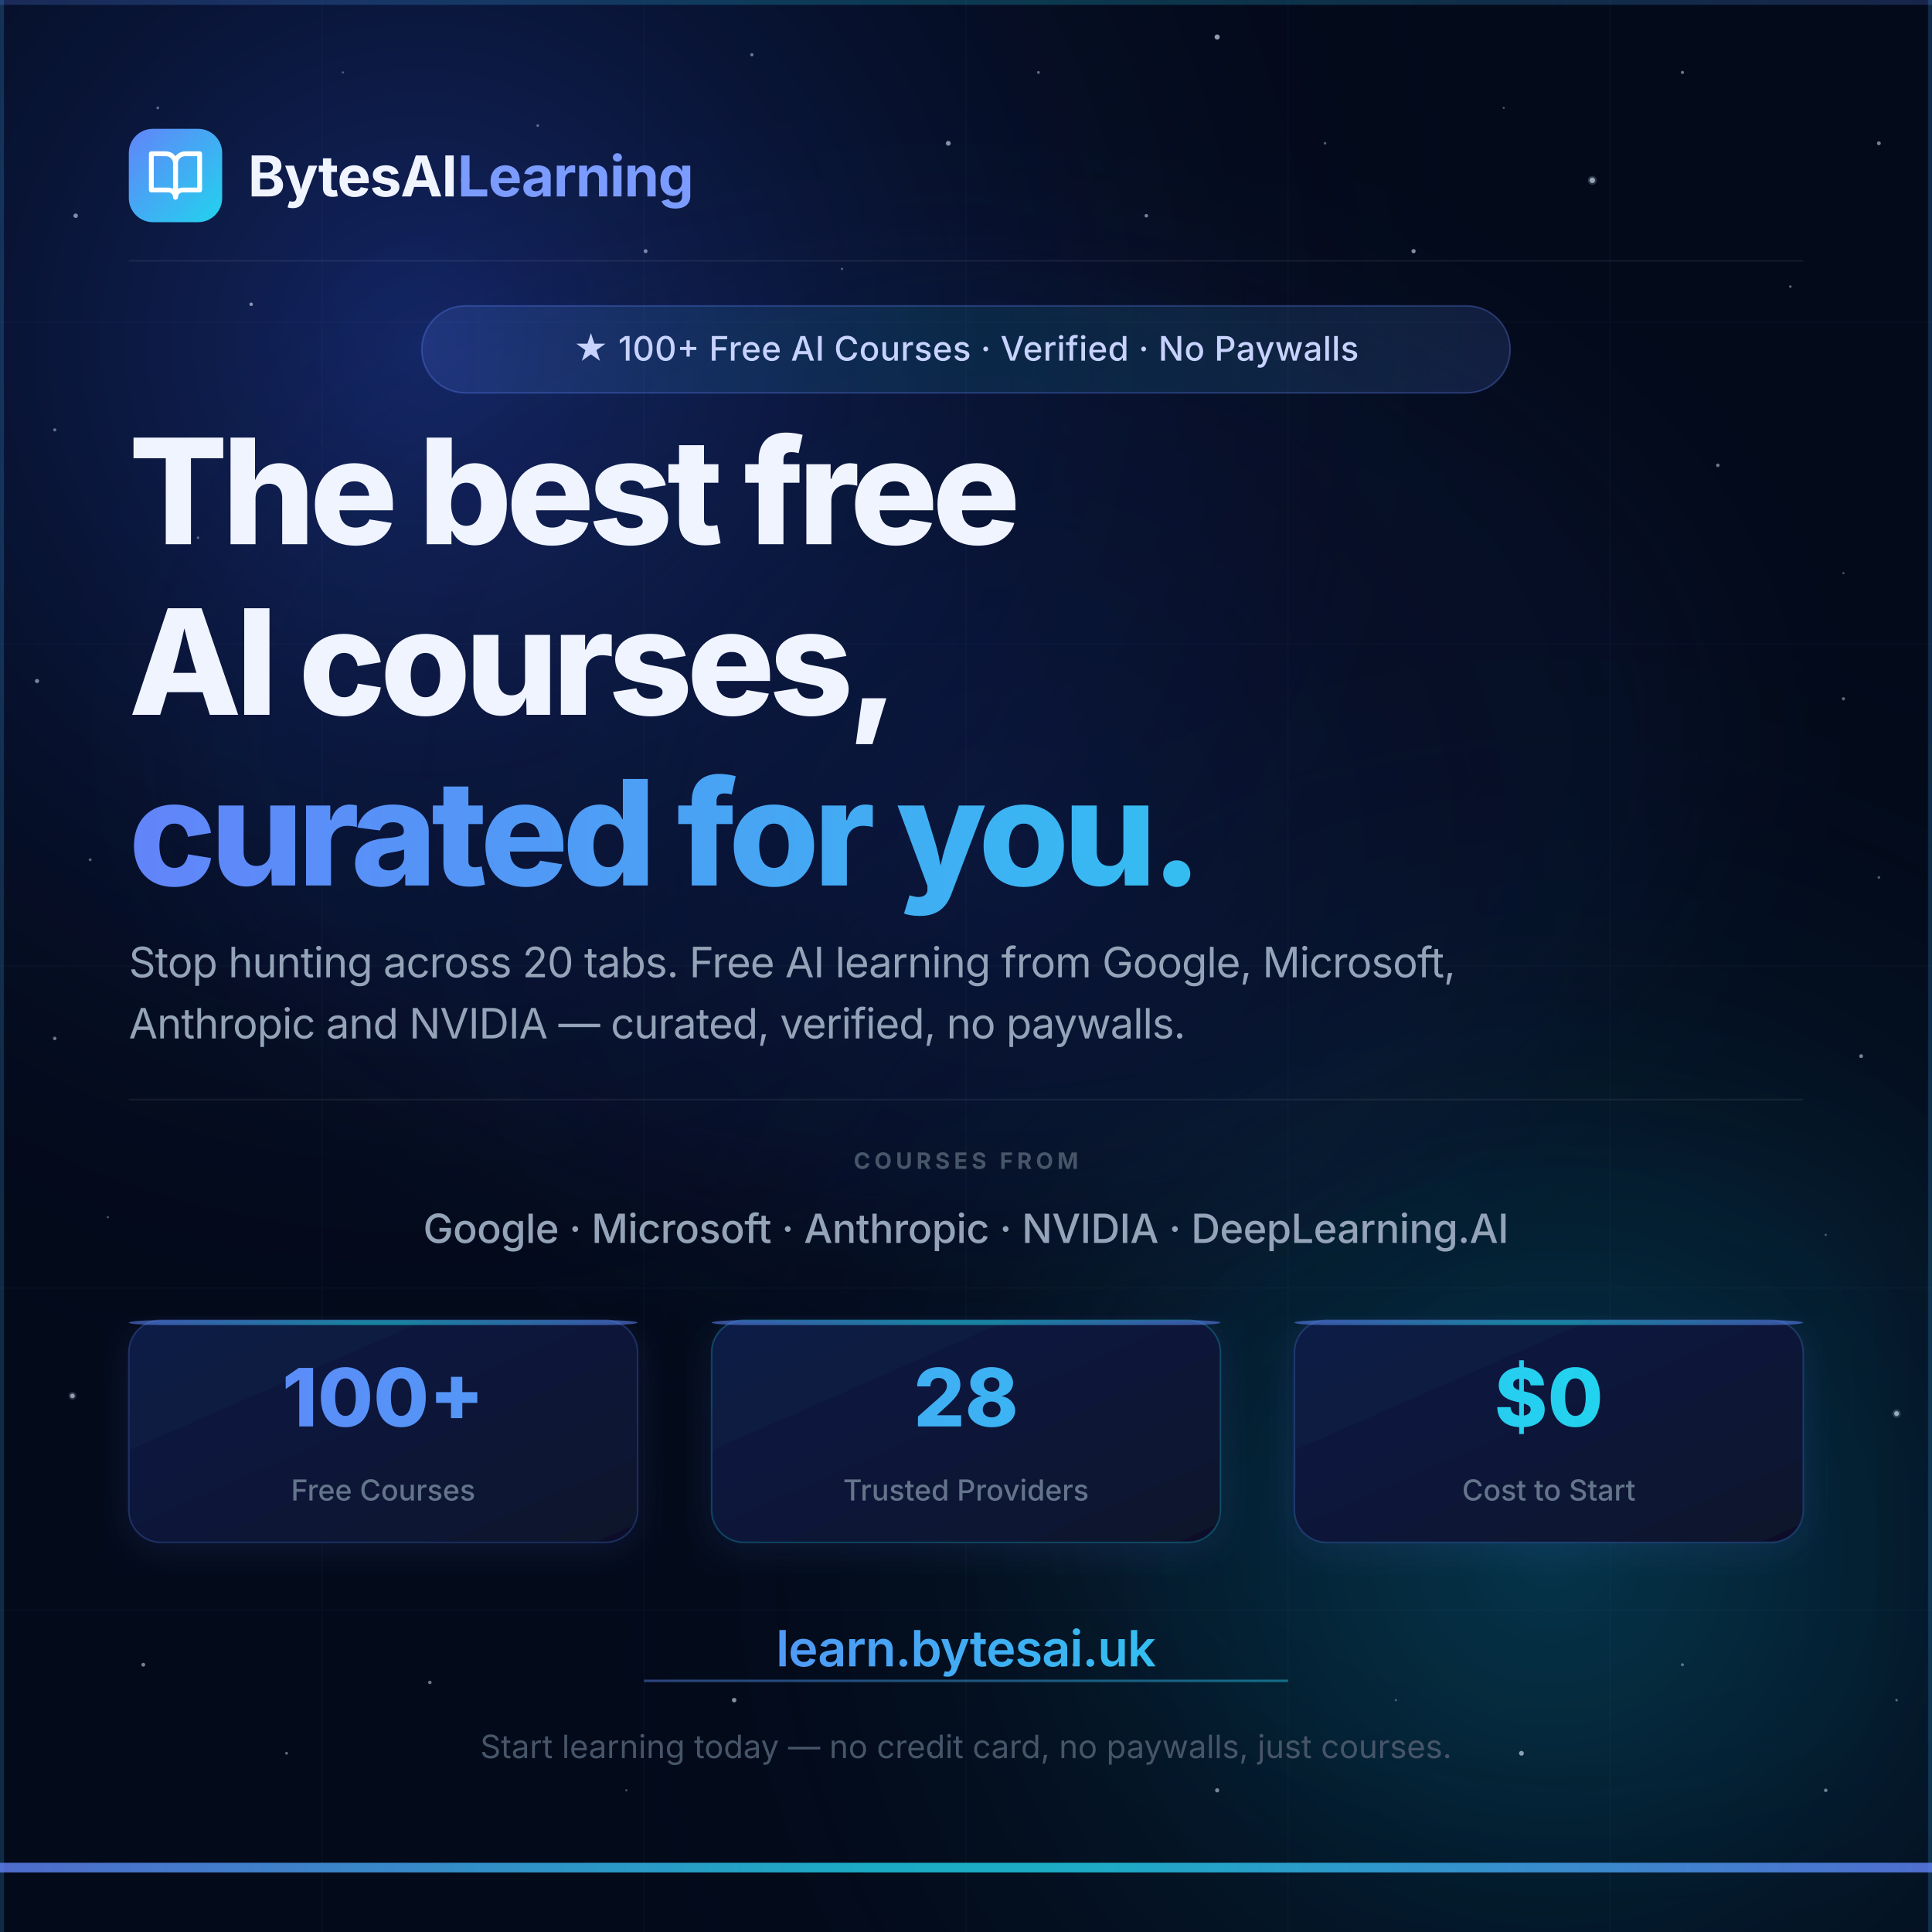
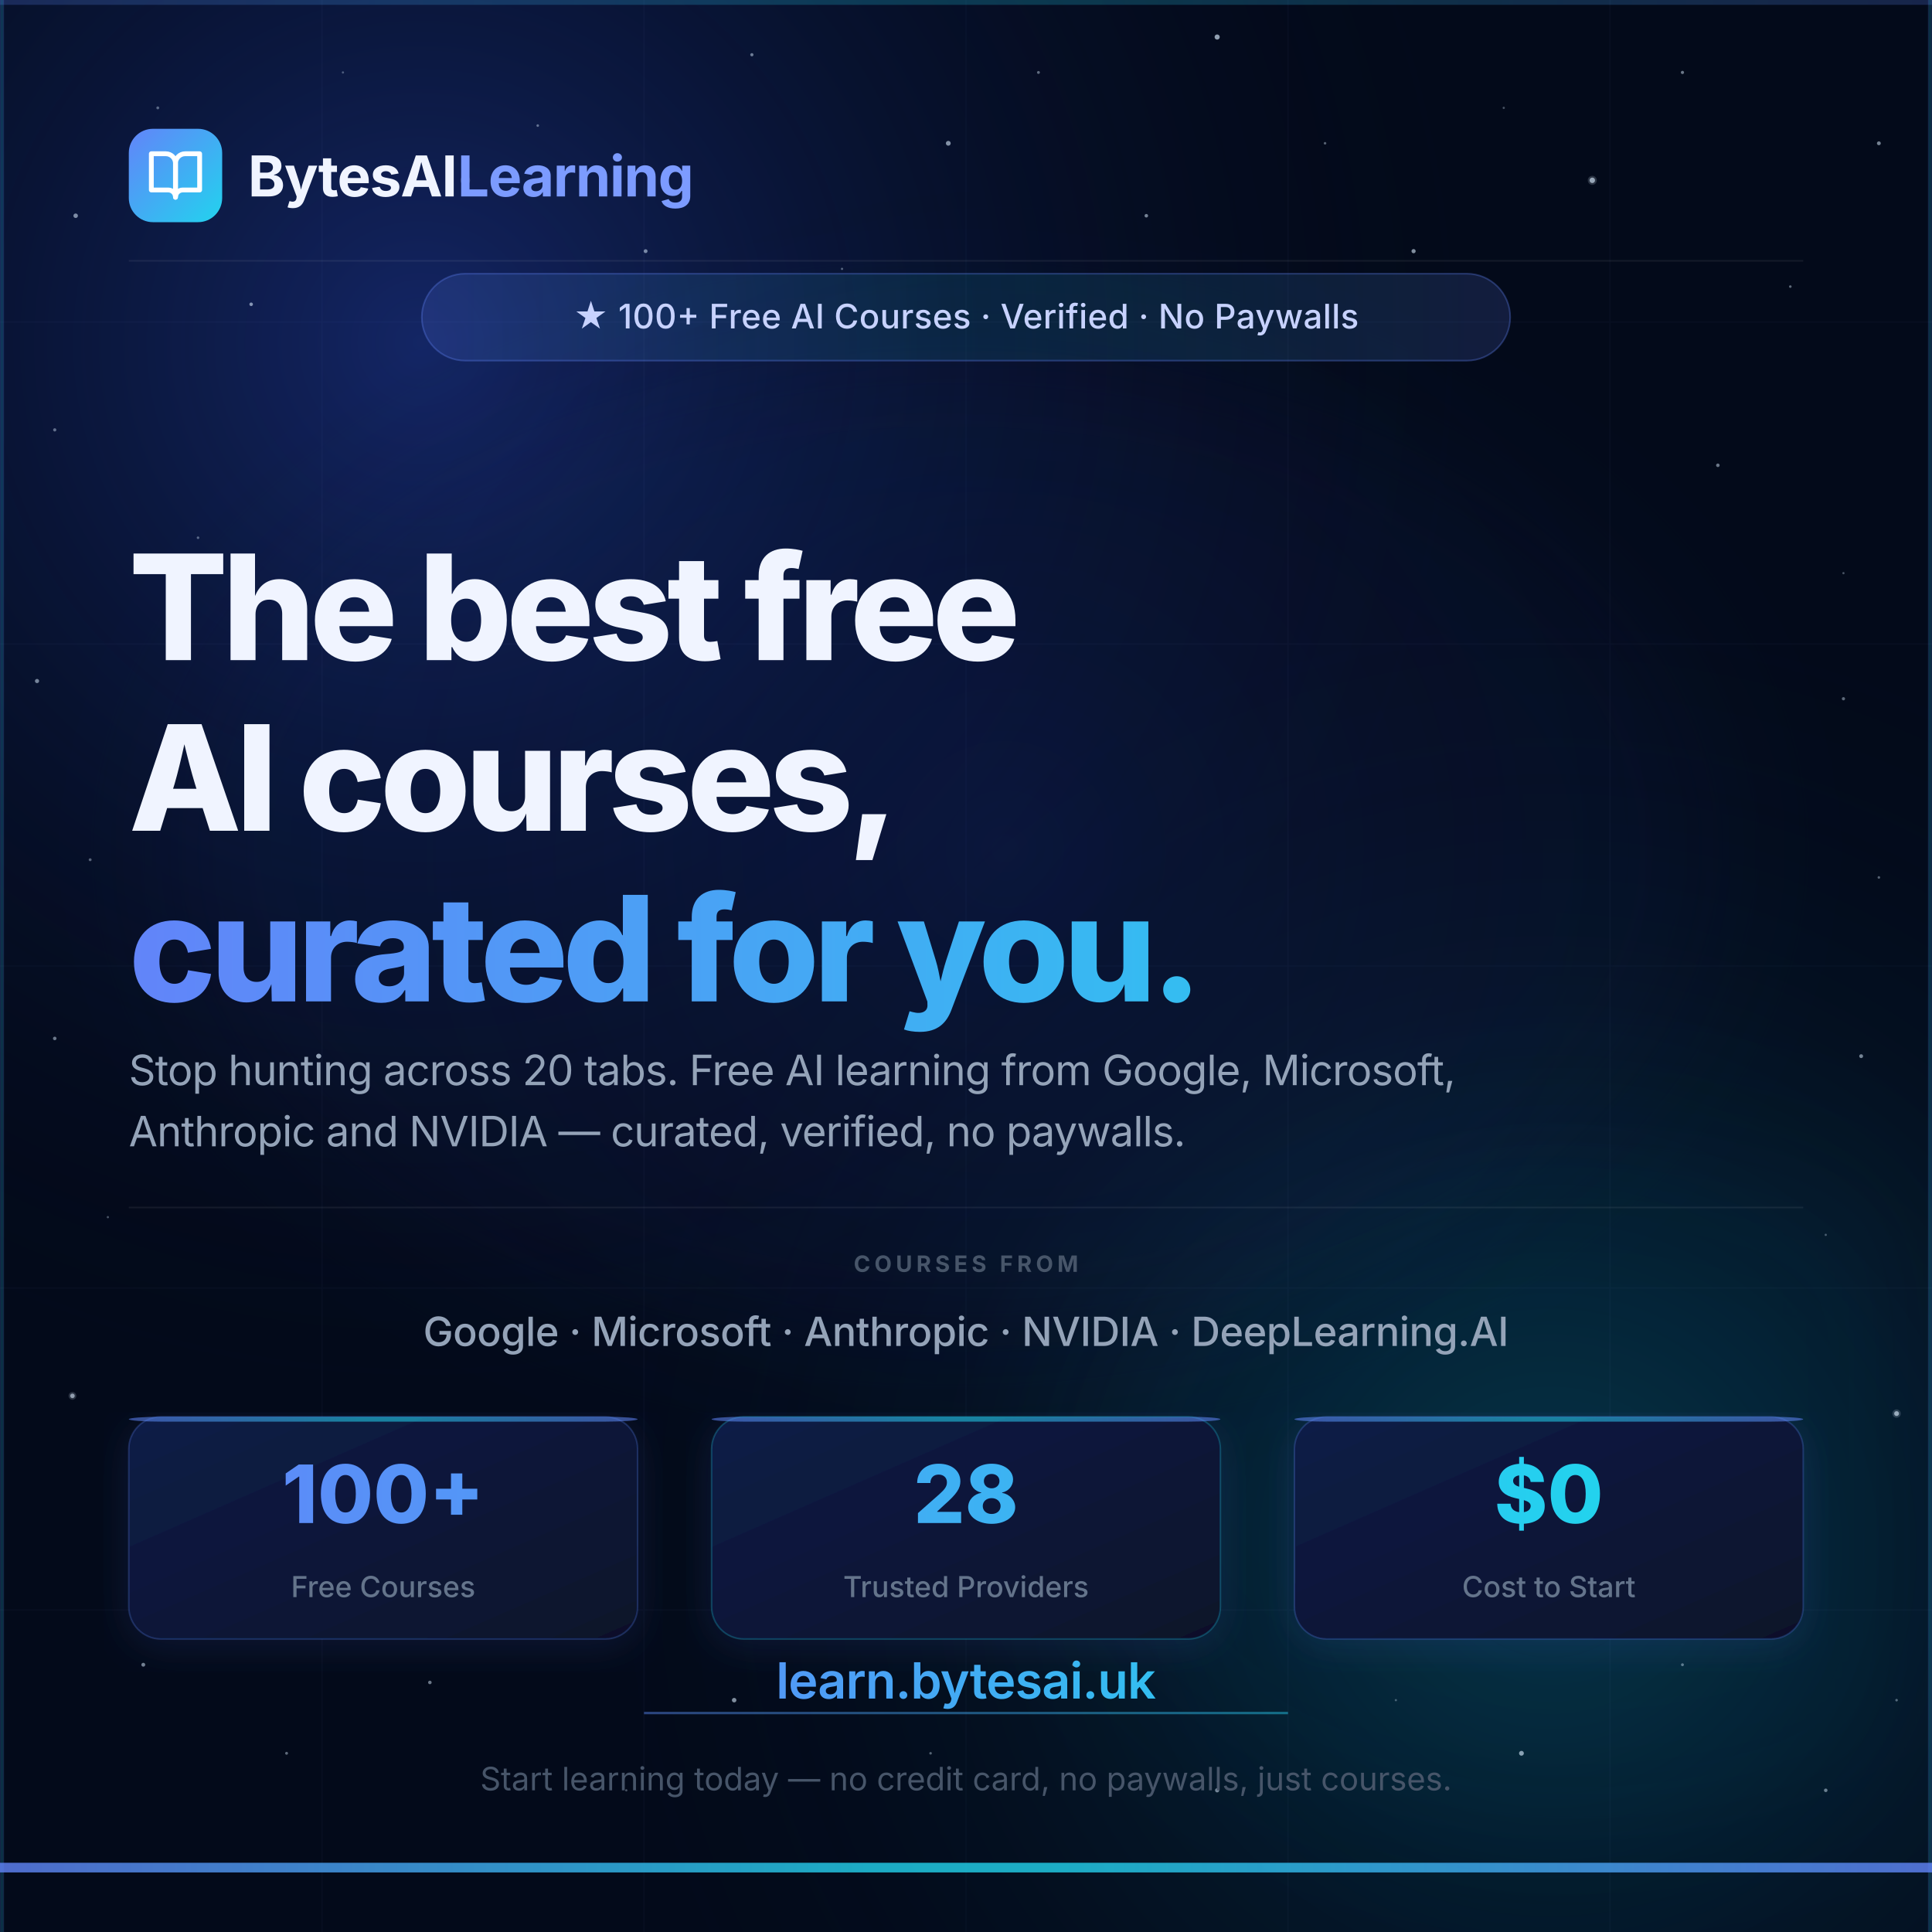
<svg xmlns="http://www.w3.org/2000/svg" width="1200" height="1200" viewBox="0 0 1200 1200">
  <defs>
    <radialGradient id="gAtmBlue" cx="22%" cy="18%" r="55%">
      <stop offset="0%" stop-color="#2a4ccc" stop-opacity="0.42" />
      <stop offset="100%" stop-color="#030a1a" stop-opacity="0" />
    </radialGradient>
    <radialGradient id="gAtmTeal" cx="80%" cy="80%" r="50%">
      <stop offset="0%" stop-color="#0891b2" stop-opacity="0.28" />
      <stop offset="100%" stop-color="#030a1a" stop-opacity="0" />
    </radialGradient>
    <radialGradient id="gAtmMid" cx="52%" cy="44%" r="36%">
      <stop offset="0%" stop-color="#1e3799" stop-opacity="0.16" />
      <stop offset="100%" stop-color="#030a1a" stop-opacity="0" />
    </radialGradient>
    <linearGradient id="gHeadline" x1="80" y1="0" x2="1000" y2="0" gradientUnits="userSpaceOnUse">
      <stop offset="0%" stop-color="#6284f9" />
      <stop offset="100%" stop-color="#22d3ee" />
    </linearGradient>
    <linearGradient id="gCenter" x1="350" y1="0" x2="850" y2="0" gradientUnits="userSpaceOnUse">
      <stop offset="0%" stop-color="#6284f9" />
      <stop offset="100%" stop-color="#22d3ee" />
    </linearGradient>
    <linearGradient id="gLogo" x1="0%" y1="0%" x2="100%" y2="100%">
      <stop offset="0%" stop-color="#6284f9" />
      <stop offset="100%" stop-color="#22d3ee" />
    </linearGradient>
    <linearGradient id="gBadge" x1="0%" y1="0%" x2="100%" y2="0%">
      <stop offset="0%" stop-color="#6284f9" stop-opacity="0.16" />
      <stop offset="50%" stop-color="#22d3ee" stop-opacity="0.10" />
      <stop offset="100%" stop-color="#6284f9" stop-opacity="0.16" />
    </linearGradient>
    <linearGradient id="gCard" x1="0%" y1="0%" x2="100%" y2="100%">
      <stop offset="0%" stop-color="#0e1d47" />
      <stop offset="100%" stop-color="#07112a" />
    </linearGradient>
    <linearGradient id="gBar" x1="0%" y1="0%" x2="100%" y2="0%">
      <stop offset="0%" stop-color="#6284f9" />
      <stop offset="45%" stop-color="#22d3ee" />
      <stop offset="55%" stop-color="#22d3ee" />
      <stop offset="100%" stop-color="#6284f9" />
    </linearGradient>
    <filter id="fBlob" x="-60%" y="-60%" width="220%" height="220%">
      <feGaussianBlur stdDeviation="45" />
    </filter>
    <filter id="fCardShadow" x="-5%" y="-5%" width="110%" height="120%">
      <feDropShadow dx="0" dy="4" stdDeviation="12" flood-color="#6284f9" flood-opacity="0.12" />
    </filter>
  </defs>
  <rect width="1200" height="1200" fill="#030a1a" />
  <rect width="1200" height="1200" fill="url(#gAtmBlue)" />
  <rect width="1200" height="1200" fill="url(#gAtmTeal)" />
  <rect width="1200" height="1200" fill="url(#gAtmMid)" />
-   <ellipse cx="590" cy="455" rx="480" ry="310" fill="#1a3a8f" opacity="0.09" filter="url(#fBlob)" />
+   <ellipse cx="590" cy="527" rx="480" ry="310" fill="#1a3a8f" opacity="0.09" filter="url(#fBlob)" />
  <ellipse cx="980" cy="920" rx="320" ry="220" fill="#0e7490" opacity="0.07" filter="url(#fBlob)" />
  <g opacity="0.035" stroke="#8aa4ff" stroke-width="0.75" fill="none">
    <line x1="0" y1="200" x2="1200" y2="200" />
    <line x1="0" y1="400" x2="1200" y2="400" />
    <line x1="0" y1="600" x2="1200" y2="600" />
    <line x1="0" y1="800" x2="1200" y2="800" />
    <line x1="0" y1="1000" x2="1200" y2="1000" />
    <line x1="200" y1="0" x2="200" y2="1200" />
    <line x1="400" y1="0" x2="400" y2="1200" />
    <line x1="600" y1="0" x2="600" y2="1200" />
    <line x1="800" y1="0" x2="800" y2="1200" />
    <line x1="1000" y1="0" x2="1000" y2="1200" />
  </g>
  <g fill="#dceeff">
    <circle cx="47" cy="134" r="1.4" opacity="0.55" />
    <circle cx="98" cy="67" r="0.9" opacity="0.38" />
    <circle cx="156" cy="189" r="1.1" opacity="0.58" />
    <circle cx="213" cy="45" r="0.7" opacity="0.32" />
    <circle cx="289" cy="112" r="1.8" opacity="0.62" />
    <circle cx="334" cy="78" r="0.8" opacity="0.42" />
    <circle cx="401" cy="156" r="1.2" opacity="0.52" />
    <circle cx="467" cy="34" r="1.0" opacity="0.48" />
    <circle cx="523" cy="167" r="0.7" opacity="0.38" />
    <circle cx="589" cy="89" r="1.5" opacity="0.58" />
    <circle cx="645" cy="45" r="0.9" opacity="0.42" />
    <circle cx="712" cy="134" r="1.1" opacity="0.52" />
    <circle cx="756" cy="23" r="1.6" opacity="0.65" />
    <circle cx="823" cy="89" r="0.8" opacity="0.38" />
    <circle cx="878" cy="156" r="1.3" opacity="0.58" />
    <circle cx="934" cy="67" r="0.7" opacity="0.32" />
    <circle cx="989" cy="112" r="1.7" opacity="0.62" />
    <circle cx="1045" cy="45" r="1.0" opacity="0.48" />
    <circle cx="1112" cy="178" r="0.8" opacity="0.42" />
    <circle cx="1167" cy="89" r="1.2" opacity="0.52" />
    <circle cx="34" cy="267" r="1.0" opacity="0.42" />
    <circle cx="123" cy="334" r="0.8" opacity="0.38" />
    <circle cx="1067" cy="289" r="1.1" opacity="0.48" />
    <circle cx="1145" cy="356" r="0.7" opacity="0.32" />
    <circle cx="23" cy="423" r="1.3" opacity="0.52" />
    <circle cx="56" cy="534" r="0.9" opacity="0.38" />
    <circle cx="34" cy="645" r="1.1" opacity="0.48" />
    <circle cx="67" cy="756" r="0.7" opacity="0.32" />
    <circle cx="45" cy="867" r="1.4" opacity="0.58" />
    <circle cx="1145" cy="434" r="1.0" opacity="0.42" />
    <circle cx="1167" cy="545" r="0.8" opacity="0.38" />
    <circle cx="1156" cy="656" r="1.2" opacity="0.52" />
    <circle cx="1134" cy="767" r="0.7" opacity="0.32" />
    <circle cx="1178" cy="878" r="1.5" opacity="0.62" />
    <circle cx="89" cy="1034" r="1.2" opacity="0.52" />
    <circle cx="178" cy="1089" r="0.9" opacity="0.42" />
    <circle cx="267" cy="1045" r="1.1" opacity="0.48" />
    <circle cx="389" cy="1112" r="0.7" opacity="0.32" />
    <circle cx="456" cy="1056" r="1.4" opacity="0.58" />
    <circle cx="578" cy="1089" r="0.8" opacity="0.38" />
    <circle cx="667" cy="1034" r="1.0" opacity="0.48" />
    <circle cx="756" cy="1112" r="1.3" opacity="0.52" />
    <circle cx="867" cy="1056" r="0.7" opacity="0.32" />
    <circle cx="945" cy="1089" r="1.5" opacity="0.62" />
    <circle cx="1045" cy="1034" r="0.9" opacity="0.42" />
    <circle cx="1134" cy="1112" r="1.1" opacity="0.48" />
    <circle cx="1178" cy="1056" r="0.8" opacity="0.38" />
    <circle cx="289" cy="112" r="3.0" opacity="0.18" />
    <circle cx="989" cy="112" r="2.8" opacity="0.18" />
    <circle cx="1178" cy="878" r="2.6" opacity="0.18" />
    <circle cx="45" cy="867" r="2.4" opacity="0.18" />
  </g>
  <rect x="0" y="0" width="1200" height="3" fill="url(#gBar)" opacity="0.22" />
  <rect x="0" y="0" width="2.5" height="1200" fill="url(#gBar)" opacity="0.20" />
  <rect x="1197.5" y="0" width="2.5" height="1200" fill="url(#gBar)" opacity="0.20" />
  <rect x="80" y="80" width="58" height="58" rx="15" fill="url(#gLogo)" />
  <g transform="translate(80,80) translate(11,11) scale(1.5)" fill="none" stroke="white" stroke-width="2" stroke-linecap="round" stroke-linejoin="round">
    <path d="M2 3h6a4 4 0 0 1 4 4v14a3 3 0 0 0-3-3H2z" />
    <path d="M22 3h-6a4 4 0 0 0-4 4v14a3 3 0 0 1 3-3h7z" />
  </g>
  <text x="154" y="122" font-family="Inter, -apple-system, BlinkMacSystemFont, 'Segoe UI', system-ui, sans-serif" font-size="35" font-weight="700" fill="#f0f4ff" letter-spacing="-0.6">BytesAI<tspan fill="#7c9bff"> Learning</tspan>
  </text>
  <line x1="80" y1="162" x2="1120" y2="162" stroke="#ffffff" stroke-opacity="0.07" stroke-width="1" />
-   <rect x="262" y="190" width="676" height="54" rx="27" fill="url(#gBadge)" stroke="#6284f9" stroke-opacity="0.32" stroke-width="1" />
-   <text x="600" y="224" font-family="Inter, -apple-system, BlinkMacSystemFont, 'Segoe UI', system-ui, sans-serif" font-size="21" font-weight="500" fill="#c7d2fe" text-anchor="middle" letter-spacing="0.2">★  100+ Free AI Courses  ·  Verified  ·  No Paywalls</text>
-   <text x="80" y="338" font-family="Inter, -apple-system, BlinkMacSystemFont, 'Segoe UI', system-ui, sans-serif" font-size="91" font-weight="800" fill="#f0f4ff" letter-spacing="-3.5">The best free</text>
-   <text x="80" y="444" font-family="Inter, -apple-system, BlinkMacSystemFont, 'Segoe UI', system-ui, sans-serif" font-size="91" font-weight="800" fill="#f0f4ff" letter-spacing="-3.5">AI courses,</text>
-   <text x="80" y="550" font-family="Inter, -apple-system, BlinkMacSystemFont, 'Segoe UI', system-ui, sans-serif" font-size="91" font-weight="800" fill="url(#gHeadline)" letter-spacing="-3.5">curated for you.</text>
-   <text x="80" y="607" font-family="Inter, -apple-system, BlinkMacSystemFont, 'Segoe UI', system-ui, sans-serif" font-size="26" font-weight="400" fill="#94a3b8" letter-spacing="-0.4">Stop hunting across 20 tabs. Free AI learning from Google, Microsoft,</text>
-   <text x="80" y="645" font-family="Inter, -apple-system, BlinkMacSystemFont, 'Segoe UI', system-ui, sans-serif" font-size="26" font-weight="400" fill="#94a3b8" letter-spacing="-0.4">Anthropic and NVIDIA — curated, verified, no paywalls.</text>
-   <line x1="80" y1="683" x2="1120" y2="683" stroke="#ffffff" stroke-opacity="0.07" stroke-width="1" />
-   <text x="600" y="726" font-family="Inter, -apple-system, BlinkMacSystemFont, 'Segoe UI', system-ui, sans-serif" font-size="14" font-weight="700" fill="#475569" text-anchor="middle" letter-spacing="2.5">COURSES FROM</text>
-   <text x="600" y="772" font-family="Inter, -apple-system, BlinkMacSystemFont, 'Segoe UI', system-ui, sans-serif" font-size="25" font-weight="500" fill="#94a3b8" text-anchor="middle" letter-spacing="-0.2">Google  ·  Microsoft  ·  Anthropic  ·  NVIDIA  ·  DeepLearning.AI</text>
-   <rect x="80" y="820" width="316" height="138" rx="20" fill="url(#gCard)" stroke="#6284f9" stroke-opacity="0.25" stroke-width="1" filter="url(#fCardShadow)" />
-   <rect x="80" y="820" width="316" height="3" rx="20" fill="url(#gBar)" opacity="0.55" />
-   <text x="238" y="886" font-family="Inter, -apple-system, BlinkMacSystemFont, 'Segoe UI', system-ui, sans-serif" font-size="50" font-weight="800" fill="url(#gHeadline)" text-anchor="middle">100+</text>
-   <text x="238" y="932" font-family="Inter, -apple-system, BlinkMacSystemFont, 'Segoe UI', system-ui, sans-serif" font-size="18" font-weight="500" fill="#64748b" text-anchor="middle">Free Courses</text>
-   <rect x="442" y="820" width="316" height="138" rx="20" fill="url(#gCard)" stroke="#22d3ee" stroke-opacity="0.25" stroke-width="1" filter="url(#fCardShadow)" />
-   <rect x="442" y="820" width="316" height="3" rx="20" fill="url(#gBar)" opacity="0.55" />
-   <text x="600" y="886" font-family="Inter, -apple-system, BlinkMacSystemFont, 'Segoe UI', system-ui, sans-serif" font-size="50" font-weight="800" fill="url(#gHeadline)" text-anchor="middle">28</text>
-   <text x="600" y="932" font-family="Inter, -apple-system, BlinkMacSystemFont, 'Segoe UI', system-ui, sans-serif" font-size="18" font-weight="500" fill="#64748b" text-anchor="middle">Trusted Providers</text>
-   <rect x="804" y="820" width="316" height="138" rx="20" fill="url(#gCard)" stroke="#6284f9" stroke-opacity="0.25" stroke-width="1" filter="url(#fCardShadow)" />
-   <rect x="804" y="820" width="316" height="3" rx="20" fill="url(#gBar)" opacity="0.55" />
-   <text x="962" y="886" font-family="Inter, -apple-system, BlinkMacSystemFont, 'Segoe UI', system-ui, sans-serif" font-size="50" font-weight="800" fill="url(#gHeadline)" text-anchor="middle">$0</text>
-   <text x="962" y="932" font-family="Inter, -apple-system, BlinkMacSystemFont, 'Segoe UI', system-ui, sans-serif" font-size="18" font-weight="500" fill="#64748b" text-anchor="middle">Cost to Start</text>
-   <text x="600" y="1035" font-family="Inter, -apple-system, BlinkMacSystemFont, 'Segoe UI', system-ui, sans-serif" font-size="31" font-weight="600" fill="url(#gCenter)" text-anchor="middle" letter-spacing="-0.4">learn.bytesai.uk</text>
-   <line x1="400" y1="1044" x2="800" y2="1044" stroke="url(#gCenter)" stroke-width="1.5" opacity="0.45" />
-   <text x="600" y="1092" font-family="Inter, -apple-system, BlinkMacSystemFont, 'Segoe UI', system-ui, sans-serif" font-size="20" font-weight="400" fill="#475569" text-anchor="middle">Start learning today — no credit card, no paywalls, just courses.</text>
+   <rect x="262" y="170" width="676" height="54" rx="27" fill="url(#gBadge)" stroke="#6284f9" stroke-opacity="0.32" stroke-width="1" />
+   <text x="600" y="204" font-family="Inter, -apple-system, BlinkMacSystemFont, 'Segoe UI', system-ui, sans-serif" font-size="21" font-weight="500" fill="#c7d2fe" text-anchor="middle" letter-spacing="0.2">★  100+ Free AI Courses  ·  Verified  ·  No Paywalls</text>
+   <text x="80" y="410" font-family="Inter, -apple-system, BlinkMacSystemFont, 'Segoe UI', system-ui, sans-serif" font-size="91" font-weight="800" fill="#f0f4ff" letter-spacing="-3.5">The best free</text>
+   <text x="80" y="516" font-family="Inter, -apple-system, BlinkMacSystemFont, 'Segoe UI', system-ui, sans-serif" font-size="91" font-weight="800" fill="#f0f4ff" letter-spacing="-3.5">AI courses,</text>
+   <text x="80" y="622" font-family="Inter, -apple-system, BlinkMacSystemFont, 'Segoe UI', system-ui, sans-serif" font-size="91" font-weight="800" fill="url(#gHeadline)" letter-spacing="-3.5">curated for you.</text>
+   <text x="80" y="674" font-family="Inter, -apple-system, BlinkMacSystemFont, 'Segoe UI', system-ui, sans-serif" font-size="26" font-weight="400" fill="#94a3b8" letter-spacing="-0.4">Stop hunting across 20 tabs. Free AI learning from Google, Microsoft,</text>
+   <text x="80" y="712" font-family="Inter, -apple-system, BlinkMacSystemFont, 'Segoe UI', system-ui, sans-serif" font-size="26" font-weight="400" fill="#94a3b8" letter-spacing="-0.4">Anthropic and NVIDIA — curated, verified, no paywalls.</text>
+   <line x1="80" y1="750" x2="1120" y2="750" stroke="#ffffff" stroke-opacity="0.07" stroke-width="1" />
+   <text x="600" y="790" font-family="Inter, -apple-system, BlinkMacSystemFont, 'Segoe UI', system-ui, sans-serif" font-size="14" font-weight="700" fill="#475569" text-anchor="middle" letter-spacing="2.5">COURSES FROM</text>
+   <text x="600" y="836" font-family="Inter, -apple-system, BlinkMacSystemFont, 'Segoe UI', system-ui, sans-serif" font-size="25" font-weight="500" fill="#94a3b8" text-anchor="middle" letter-spacing="-0.2">Google  ·  Microsoft  ·  Anthropic  ·  NVIDIA  ·  DeepLearning.AI</text>
+   <rect x="80" y="880" width="316" height="138" rx="20" fill="url(#gCard)" stroke="#6284f9" stroke-opacity="0.25" stroke-width="1" filter="url(#fCardShadow)" />
+   <rect x="80" y="880" width="316" height="3" rx="20" fill="url(#gBar)" opacity="0.55" />
+   <text x="238" y="946" font-family="Inter, -apple-system, BlinkMacSystemFont, 'Segoe UI', system-ui, sans-serif" font-size="50" font-weight="800" fill="url(#gHeadline)" text-anchor="middle">100+</text>
+   <text x="238" y="992" font-family="Inter, -apple-system, BlinkMacSystemFont, 'Segoe UI', system-ui, sans-serif" font-size="18" font-weight="500" fill="#64748b" text-anchor="middle">Free Courses</text>
+   <rect x="442" y="880" width="316" height="138" rx="20" fill="url(#gCard)" stroke="#22d3ee" stroke-opacity="0.25" stroke-width="1" filter="url(#fCardShadow)" />
+   <rect x="442" y="880" width="316" height="3" rx="20" fill="url(#gBar)" opacity="0.55" />
+   <text x="600" y="946" font-family="Inter, -apple-system, BlinkMacSystemFont, 'Segoe UI', system-ui, sans-serif" font-size="50" font-weight="800" fill="url(#gHeadline)" text-anchor="middle">28</text>
+   <text x="600" y="992" font-family="Inter, -apple-system, BlinkMacSystemFont, 'Segoe UI', system-ui, sans-serif" font-size="18" font-weight="500" fill="#64748b" text-anchor="middle">Trusted Providers</text>
+   <rect x="804" y="880" width="316" height="138" rx="20" fill="url(#gCard)" stroke="#6284f9" stroke-opacity="0.25" stroke-width="1" filter="url(#fCardShadow)" />
+   <rect x="804" y="880" width="316" height="3" rx="20" fill="url(#gBar)" opacity="0.55" />
+   <text x="962" y="946" font-family="Inter, -apple-system, BlinkMacSystemFont, 'Segoe UI', system-ui, sans-serif" font-size="50" font-weight="800" fill="url(#gHeadline)" text-anchor="middle">$0</text>
+   <text x="962" y="992" font-family="Inter, -apple-system, BlinkMacSystemFont, 'Segoe UI', system-ui, sans-serif" font-size="18" font-weight="500" fill="#64748b" text-anchor="middle">Cost to Start</text>
+   <text x="600" y="1055" font-family="Inter, -apple-system, BlinkMacSystemFont, 'Segoe UI', system-ui, sans-serif" font-size="31" font-weight="600" fill="url(#gCenter)" text-anchor="middle" letter-spacing="-0.4">learn.bytesai.uk</text>
+   <line x1="400" y1="1064" x2="800" y2="1064" stroke="url(#gCenter)" stroke-width="1.5" opacity="0.45" />
+   <text x="600" y="1112" font-family="Inter, -apple-system, BlinkMacSystemFont, 'Segoe UI', system-ui, sans-serif" font-size="20" font-weight="400" fill="#475569" text-anchor="middle">Start learning today — no credit card, no paywalls, just courses.</text>
  <rect x="0" y="1157" width="1200" height="6" fill="url(#gBar)" opacity="0.80" />
</svg>
